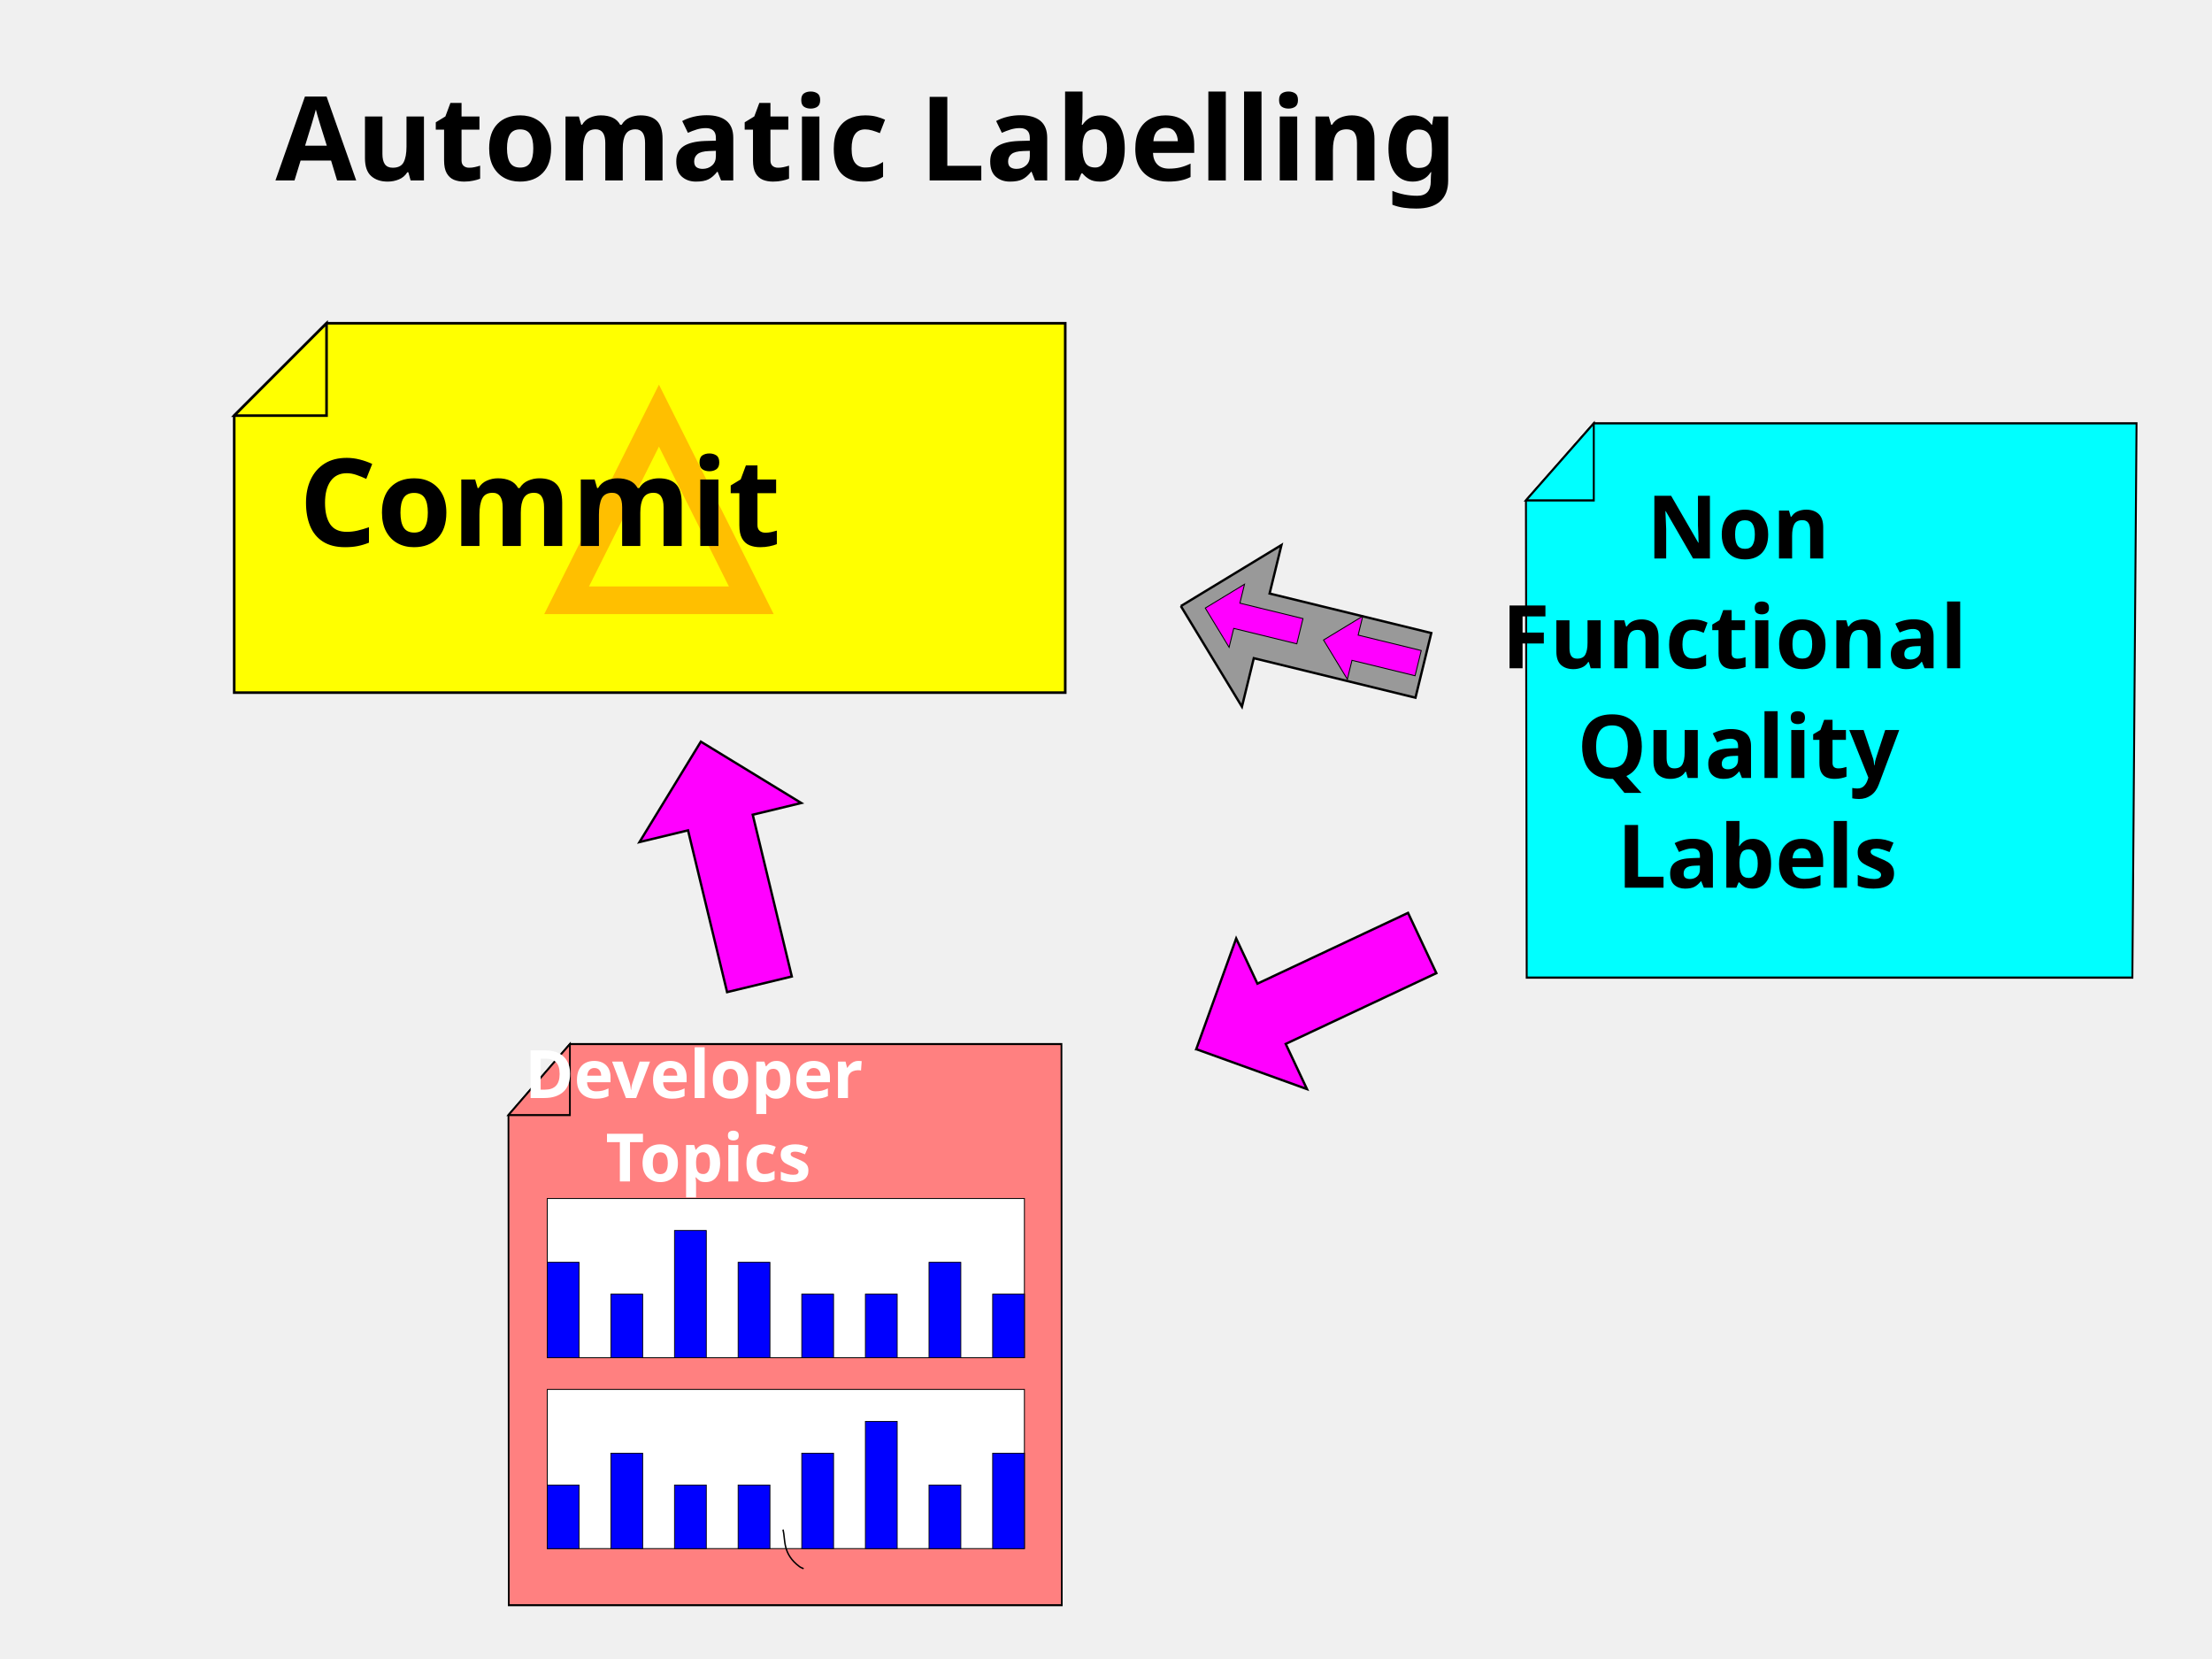
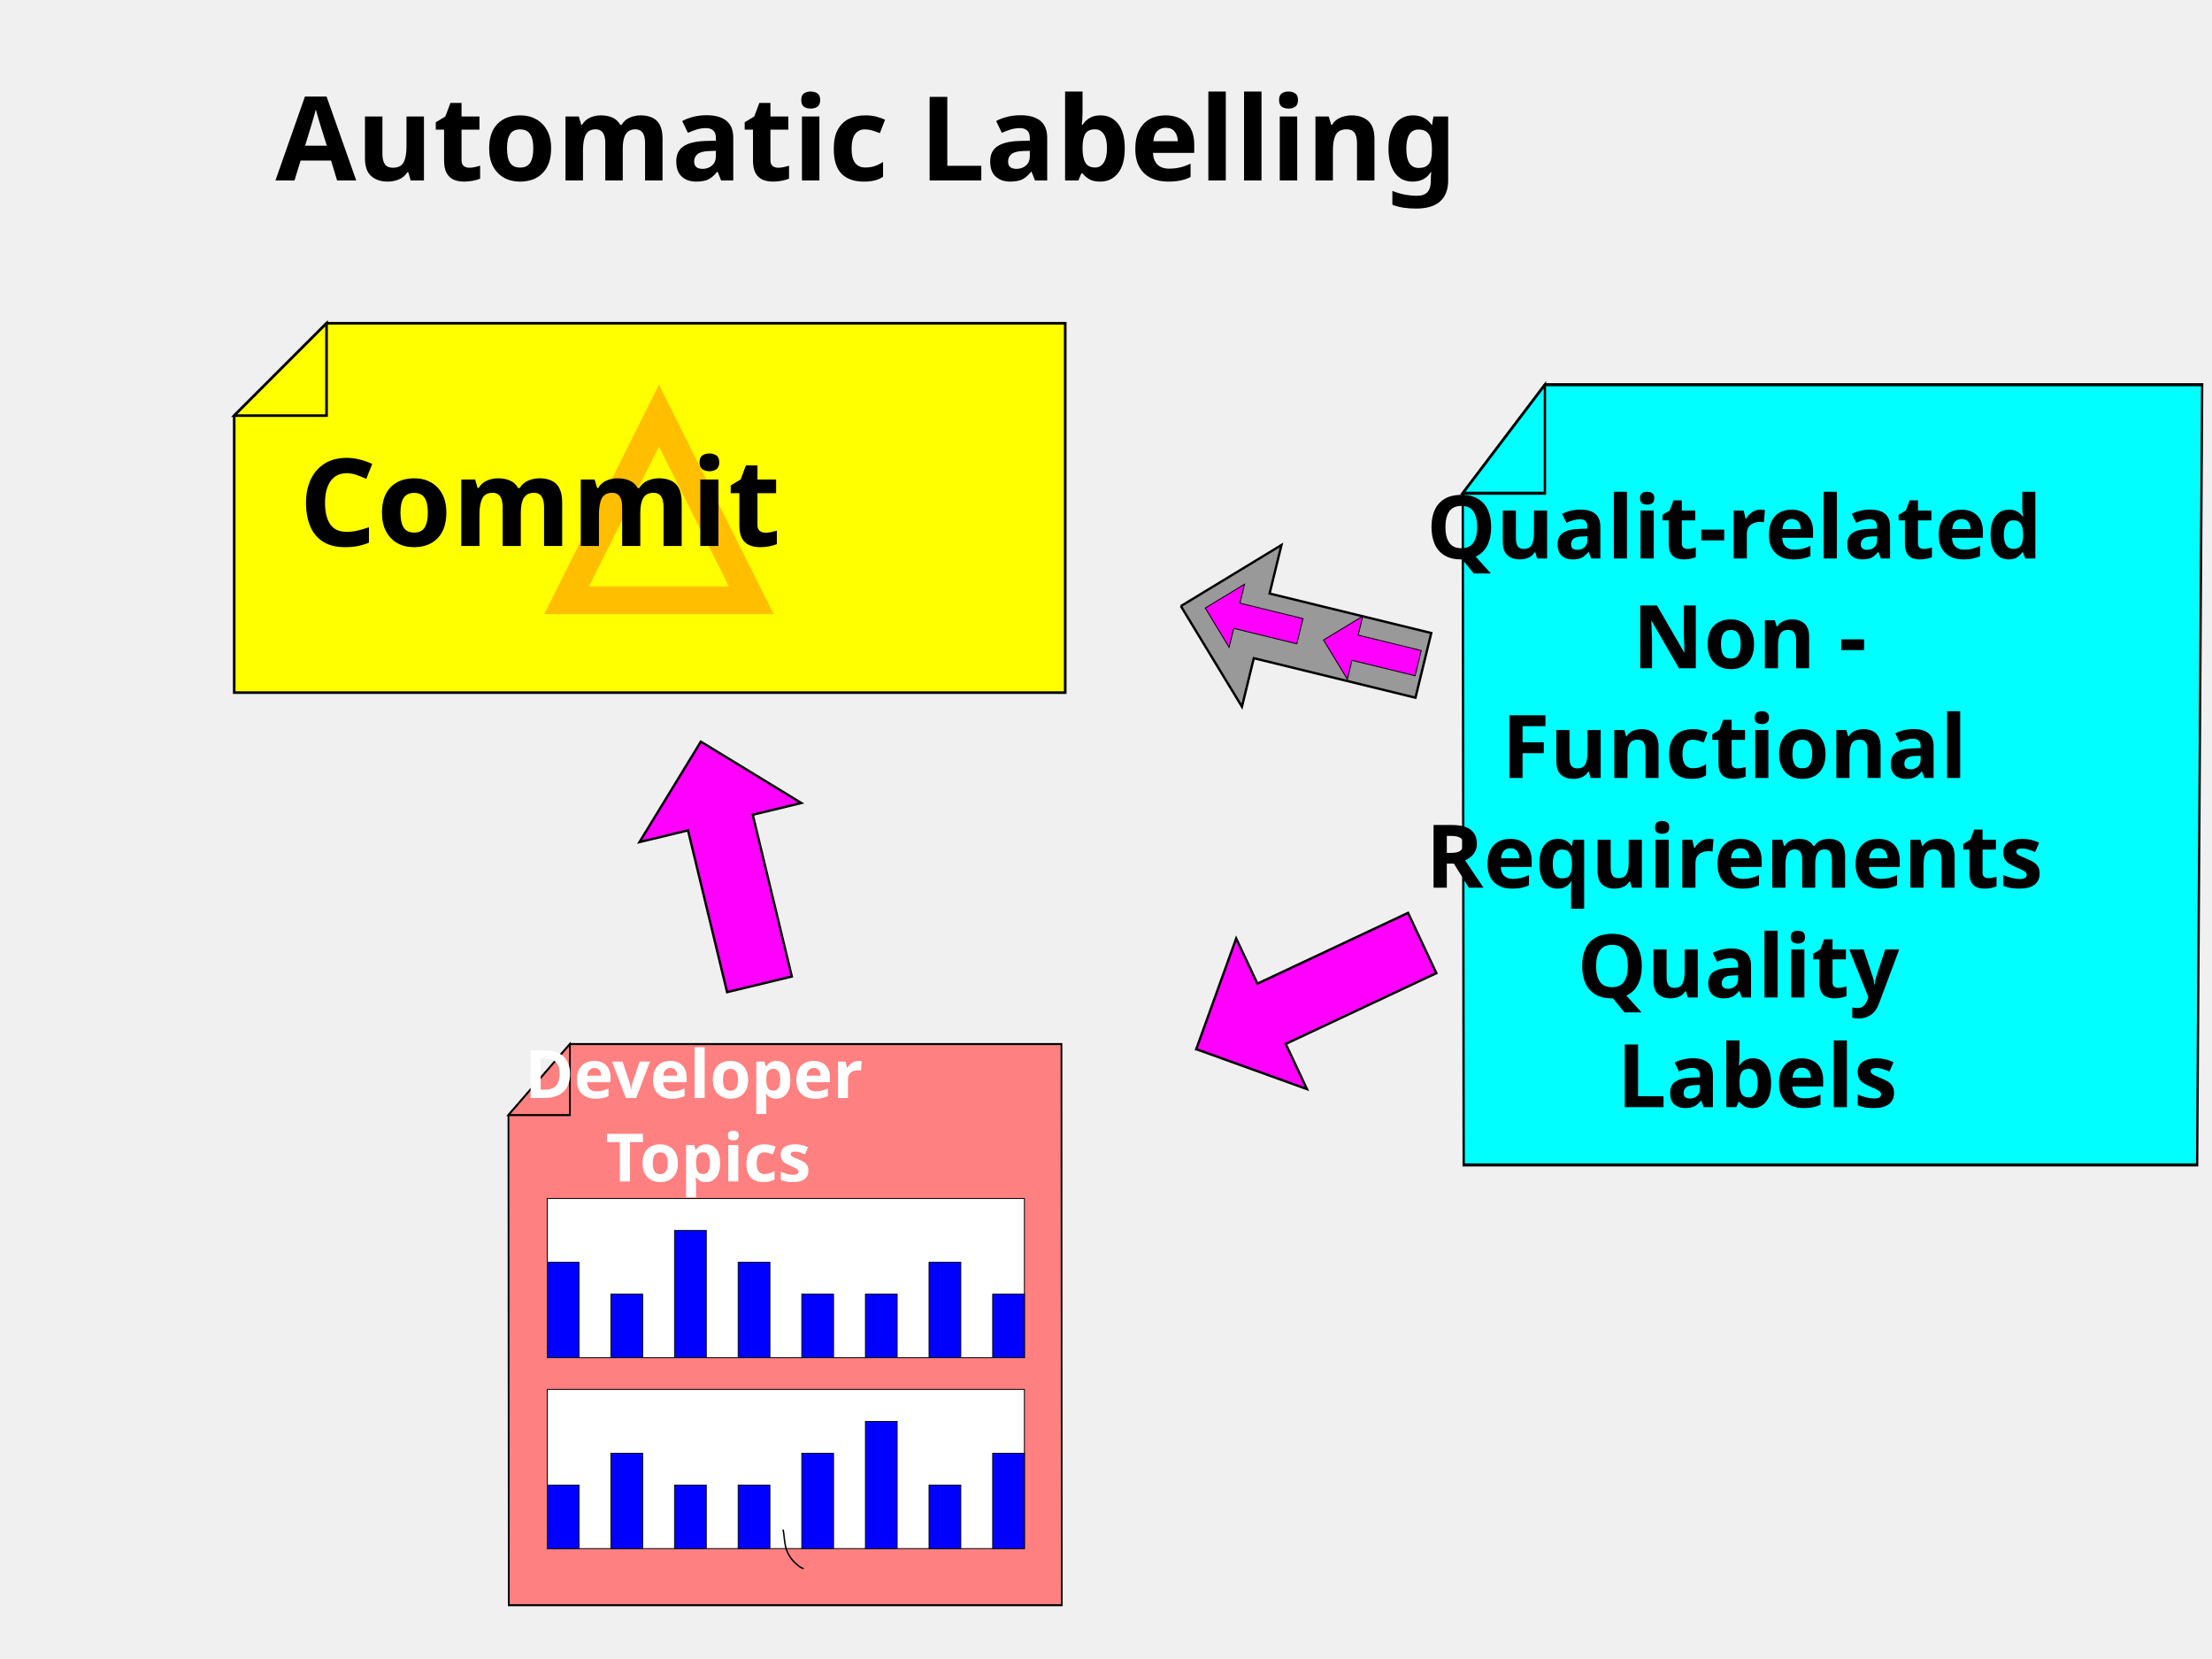
<svg xmlns="http://www.w3.org/2000/svg" width="453.543" height="340.157" id="svg2" version="1.0">
  <defs id="defs4">
    </defs>
  <g id="layer1" transform="translate(4.149475e-6,-698.0315)">
    <g id="g3190" transform="matrix(0.5343167,0,0,0.5343167,10.15647,342.1174)">
      <g id="g3178">
        <g id="g2402">
          <path transform="translate(-4.149475e-6,698.0315)" id="path2398" d="M 106.299,92.126 L 70.866,127.559 L 70.866,233.858 L 389.764,233.858 L 389.764,92.126 L 106.299,92.126 L 106.299,92.126 z" style="fill:#ffff00;fill-rule:evenodd;stroke:#000000;stroke-width:1px;stroke-linecap:butt;stroke-linejoin:miter;stroke-opacity:1" />
          <path transform="translate(-4.149475e-6,698.0315)" id="path2400" d="M 70.866,127.559 L 106.299,92.126 L 106.299,127.559 L 70.866,127.559 z" style="fill:#ffff00;fill-rule:evenodd;stroke:#000000;stroke-width:1px;stroke-linecap:butt;stroke-linejoin:miter;stroke-opacity:1" />
        </g>
        <path style="fill:none;fill-rule:evenodd;stroke:#ffbf00;stroke-width:10.63;stroke-linecap:butt;stroke-linejoin:miter;stroke-miterlimit:4;stroke-dasharray:none;stroke-opacity:1" d="M 198.425,896.457 L 233.858,825.591 L 269.291,896.457 L 198.425,896.457 z" id="path2406" />
      </g>
      <text id="text3184" y="875.619" x="230.641" style="font-size:46.695px;font-style:normal;font-weight:bold;text-align:center;writing-mode:lr-tb;text-anchor:middle;fill:#000000;fill-opacity:1;stroke:none;stroke-width:1px;stroke-linecap:butt;stroke-linejoin:miter;stroke-opacity:1;font-family:Sans;-inkscape-font-specification:Sans" xml:space="preserve">
        <tspan id="tspan3188" y="875.619" x="230.641">Commit</tspan>
      </text>
    </g>
    <path style="fill:#ff00ff;fill-rule:evenodd;stroke:#000000;stroke-width:0.482px;stroke-linecap:butt;stroke-linejoin:miter;stroke-opacity:1" d="M 143.701,850.098 L 131.121,870.688 C 131.121,870.688 141.072,868.285 141.072,868.285 L 149.083,901.455 L 162.351,898.25 L 154.34,865.081 L 164.291,862.677 L 143.701,850.098 z" id="path3296" />
    <g id="g4093" transform="translate(-65.76093,-11.03564)">
      <g style="fill:#ff8080" transform="matrix(0.9056603,0,0,0.921367,148.2738,70.4726)" id="g4057">
        <g style="fill:#ff8080" id="g4059" transform="matrix(0.3925926,0,0,0.4459937,65.73658,519.2969)">
          <path style="fill:#ff8080;fill-rule:evenodd;stroke:#000000;stroke-width:1px;stroke-linecap:butt;stroke-linejoin:miter;stroke-opacity:1" d="M -70.866,910.63 L -106.299,946.063 L -106.116,1190.618 L 212.782,1190.618 L 212.598,910.63 L -70.866,910.63 L -70.866,910.63 z" id="path4061" />
          <path style="fill:#ff8080;fill-rule:evenodd;stroke:#000000;stroke-width:1px;stroke-linecap:butt;stroke-linejoin:miter;stroke-opacity:1" d="M -106.299,946.063 L -70.866,910.63 L -70.866,946.063 L -106.299,946.063 z" id="path4063" />
        </g>
      </g>
      <g transform="translate(3.760277,16.53378)" id="g4005">
        <g transform="translate(-80.67671,63.99376)" id="g4031">
          <g id="g2559" transform="matrix(0.1630885,0,0,0.1630885,317.3458,841.4254)">
            <rect style="fill:#ffffff;fill-rule:evenodd;stroke:#000000;stroke-width:1.118px;stroke-linecap:butt;stroke-linejoin:miter;stroke-opacity:1" id="rect2566" width="599.882" height="200.132" x="-382.97" y="201.453" />
            <rect style="fill:#0000ff;fill-rule:evenodd;stroke:#000000;stroke-width:1px;stroke-linecap:butt;stroke-linejoin:miter;stroke-opacity:1" id="rect2568" width="40" height="120" x="-383.029" y="281.644" />
            <rect style="fill:#0000ff;fill-rule:evenodd;stroke:#000000;stroke-width:1px;stroke-linecap:butt;stroke-linejoin:miter;stroke-opacity:1" id="rect2570" width="40" height="80" x="-303.029" y="321.644" />
            <rect style="fill:#0000ff;fill-rule:evenodd;stroke:#000000;stroke-width:1px;stroke-linecap:butt;stroke-linejoin:miter;stroke-opacity:1" id="rect2572" width="40" height="160" x="-223.029" y="241.644" />
            <rect style="fill:#0000ff;fill-rule:evenodd;stroke:#000000;stroke-width:1px;stroke-linecap:butt;stroke-linejoin:miter;stroke-opacity:1" id="rect2574" width="40" height="120" x="-143.029" y="281.644" />
            <rect style="fill:#0000ff;fill-rule:evenodd;stroke:#000000;stroke-width:1px;stroke-linecap:butt;stroke-linejoin:miter;stroke-opacity:1" id="rect2576" width="40" height="120" x="96.971" y="281.644" />
            <rect style="fill:#0000ff;fill-rule:evenodd;stroke:#000000;stroke-width:1px;stroke-linecap:butt;stroke-linejoin:miter;stroke-opacity:1" id="rect2578" width="40" height="80" x="176.971" y="321.644" />
            <rect style="fill:#0000ff;fill-rule:evenodd;stroke:#000000;stroke-width:1px;stroke-linecap:butt;stroke-linejoin:miter;stroke-opacity:1" id="rect2580" width="40" height="80" x="-63.029" y="321.644" />
            <rect style="fill:#0000ff;fill-rule:evenodd;stroke:#000000;stroke-width:1px;stroke-linecap:butt;stroke-linejoin:miter;stroke-opacity:1" id="rect2582" width="40" height="80" x="16.971" y="321.644" />
          </g>
          <g id="g2579" transform="matrix(0.1630885,0,0,0.1630885,317.3458,841.4254)">
            <rect style="fill:#ffffff;fill-rule:evenodd;stroke:#000000;stroke-width:1.118px;stroke-linecap:butt;stroke-linejoin:miter;stroke-opacity:1" id="rect2584" width="599.882" height="200.132" x="-216.912" y="441.453" transform="scale(-1,1)" />
            <rect style="fill:#0000ff;fill-rule:evenodd;stroke:#000000;stroke-width:1px;stroke-linecap:butt;stroke-linejoin:miter;stroke-opacity:1" id="rect2586" width="40" height="120" x="-216.971" y="521.644" transform="scale(-1,1)" />
            <rect style="fill:#0000ff;fill-rule:evenodd;stroke:#000000;stroke-width:1px;stroke-linecap:butt;stroke-linejoin:miter;stroke-opacity:1" id="rect2588" width="40" height="80" x="-136.971" y="561.644" transform="scale(-1,1)" />
            <rect style="fill:#0000ff;fill-rule:evenodd;stroke:#000000;stroke-width:1px;stroke-linecap:butt;stroke-linejoin:miter;stroke-opacity:1" id="rect2590" width="40" height="160" x="-56.971" y="481.644" transform="scale(-1,1)" />
            <rect style="fill:#0000ff;fill-rule:evenodd;stroke:#000000;stroke-width:1px;stroke-linecap:butt;stroke-linejoin:miter;stroke-opacity:1" id="rect2592" width="40" height="120" x="23.029" y="521.644" transform="scale(-1,1)" />
            <rect style="fill:#0000ff;fill-rule:evenodd;stroke:#000000;stroke-width:1px;stroke-linecap:butt;stroke-linejoin:miter;stroke-opacity:1" id="rect2594" width="40" height="120" x="263.029" y="521.644" transform="scale(-1,1)" />
            <rect style="fill:#0000ff;fill-rule:evenodd;stroke:#000000;stroke-width:1px;stroke-linecap:butt;stroke-linejoin:miter;stroke-opacity:1" id="rect2596" width="40" height="80" x="343.029" y="561.644" transform="scale(-1,1)" />
            <rect style="fill:#0000ff;fill-rule:evenodd;stroke:#000000;stroke-width:1px;stroke-linecap:butt;stroke-linejoin:miter;stroke-opacity:1" id="rect2598" width="40" height="80" x="103.029" y="561.644" transform="scale(-1,1)" />
            <rect style="fill:#0000ff;fill-rule:evenodd;stroke:#000000;stroke-width:1px;stroke-linecap:butt;stroke-linejoin:miter;stroke-opacity:1" id="rect2600" width="40" height="80" x="183.029" y="561.644" transform="scale(-1,1)" />
          </g>
          <text id="text3860" y="853.676" x="307.469" style="font-size:13.682px;font-style:normal;font-weight:bold;text-align:center;text-anchor:middle;fill:#ffffff;fill-opacity:1;stroke:none;stroke-width:1px;stroke-linecap:butt;stroke-linejoin:miter;stroke-opacity:1;font-family:Sans" xml:space="preserve">
            <tspan id="tspan2648" y="853.676" x="309.847">Developer </tspan>
            <tspan id="tspan4003" y="870.779" x="307.469">Topics</tspan>
          </text>
          <path id="path4560" d="M 303.229,942.16 C 303.763,944.297 303.052,947.09 306.605,949.755 C 306.856,949.943 307.167,950.036 307.448,950.176" style="fill:none;fill-rule:evenodd;stroke:#000000;stroke-width:0.295px;stroke-linecap:butt;stroke-linejoin:miter;stroke-opacity:1" />
        </g>
      </g>
    </g>
    <g id="g4071" transform="translate(288.871,-140.6024)">
-       <g transform="matrix(0.3925926,0,0,0.4459937,65.73658,519.2969)" id="g4073">
+       <g transform="matrix(0.4754167,0,0,0.6278012,61.58451,345.8239)" id="g4073">
        <path id="path4075" d="m -70.866,910.63 -35.433,35.433 0.402,219.382 316.32,0 2.176,-254.815 -283.465,0 0,0 z" style="fill:#00ffff;fill-rule:evenodd;stroke:#000000;stroke-width:1px;stroke-linecap:butt;stroke-linejoin:miter;stroke-opacity:1" />
        <path id="path4077" d="m -106.299,946.063 35.433,-35.433 0,35.433 -35.433,0 z" style="fill:#00ffff;fill-rule:evenodd;stroke:#000000;stroke-width:1px;stroke-linecap:butt;stroke-linejoin:miter;stroke-opacity:1" />
      </g>
      <text id="text4079" y="953.15" x="87.783" style="font-size:18px;font-style:normal;font-weight:bold;text-align:center;writing-mode:lr-tb;text-anchor:middle;fill:#000000;fill-opacity:1;stroke:none;font-family:Sans;-inkscape-font-specification:Sans" xml:space="preserve">
-         <tspan y="953.15" x="90.912" id="tspan4081">Non </tspan>
-         <tspan y="975.65" x="87.783" id="tspan4087">Functional</tspan>
-         <tspan y="998.15" x="90.912" id="tspan4091">Quality </tspan>
-         <tspan id="tspan4083" y="1020.65" x="87.783">Labels</tspan>
+         <tspan y="953.15" x="87.783" id="tspan4081">Qualit-related</tspan>
+         <tspan y="975.65" x="90.912" id="tspan3046">Non -</tspan>
+         <tspan y="998.15" x="87.783" id="tspan4087">Functional</tspan>
+         <tspan y="1020.65" x="87.783" id="tspan3044">Requirements</tspan>
+         <tspan y="1043.15" x="90.912" id="tspan4091">Quality </tspan>
+         <tspan id="tspan4083" y="1065.65" x="87.783">Labels</tspan>
      </text>
    </g>
    <path id="path4127" d="m 245.278,913.151 22.698,8.186 c 0,0 -4.354,-9.265 -4.354,-9.265 l 30.884,-14.512 -5.805,-12.354 -30.884,14.512 -4.354,-9.265 -8.186,22.698 z" style="fill:#ff00ff;fill-rule:evenodd;stroke:#000000;stroke-width:0.482px;stroke-linecap:butt;stroke-linejoin:miter;stroke-opacity:1" />
    <text xml:space="preserve" style="font-size:24px;font-style:normal;font-weight:bold;writing-mode:lr-tb;fill:#000000;fill-opacity:1;stroke:none;stroke-width:1px;stroke-linecap:butt;stroke-linejoin:miter;stroke-opacity:1;font-family:Sans;-inkscape-font-specification:Sans" x="56.477" y="735.033" id="text4909">
      <tspan id="tspan4911" x="56.477" y="735.033">Automatic Labelling</tspan>
    </text>
    <path id="path4127-6" d="m 242.122,822.304 12.523,20.625 c 0,0 2.431,-9.944 2.431,-9.944 l 33.148,8.102 3.241,-13.259 -33.148,-8.102 2.431,-9.944 -20.625,12.523 z" style="fill:#999999;fill-rule:evenodd;stroke:#000000;stroke-width:0.482px;stroke-linecap:butt;stroke-linejoin:miter;stroke-opacity:1" />
    <path id="path4127-6-6" d="m 247.125,822.708 4.887,8.048 c 0,0 0.948,-3.881 0.948,-3.881 l 12.935,3.162 1.265,-5.174 -12.935,-3.162 0.948,-3.881 -8.048,4.887 z" style="fill:#ff00ff;fill-rule:evenodd;stroke:#000000;stroke-width:0.188px;stroke-linecap:butt;stroke-linejoin:miter;stroke-opacity:1" />
    <path id="path4127-6-6-2" d="m 271.372,829.258 4.887,8.048 c 0,0 0.948,-3.881 0.948,-3.881 l 12.935,3.162 1.265,-5.174 -12.935,-3.162 0.948,-3.881 -8.048,4.887 z" style="fill:#ff00ff;fill-rule:evenodd;stroke:#000000;stroke-width:0.188px;stroke-linecap:butt;stroke-linejoin:miter;stroke-opacity:1" />
  </g>
</svg>
